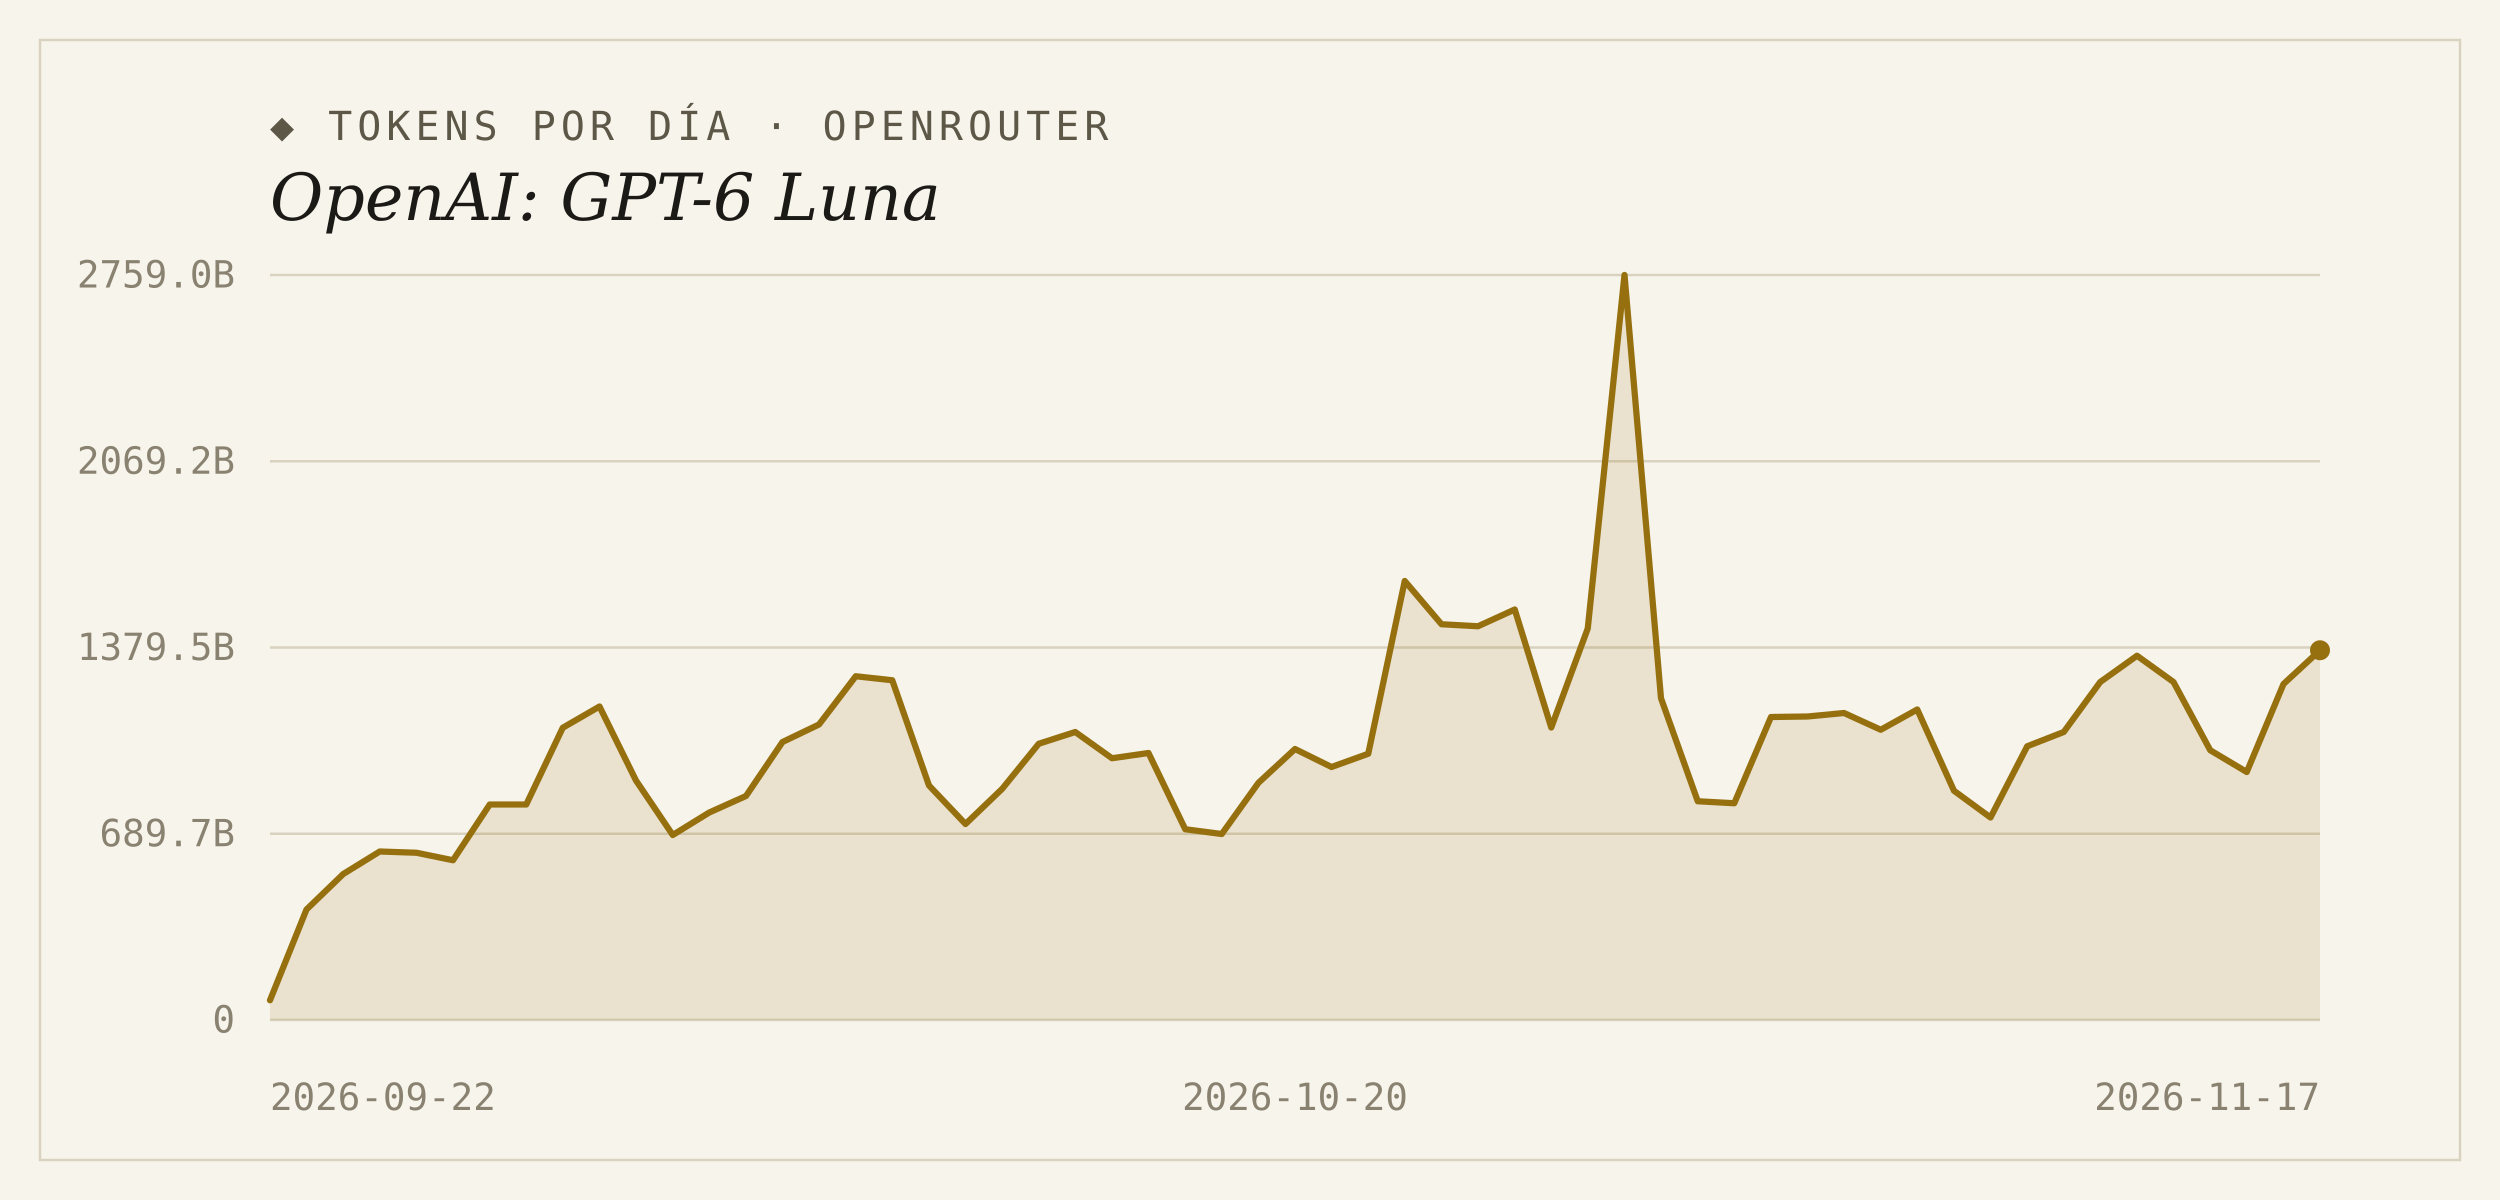
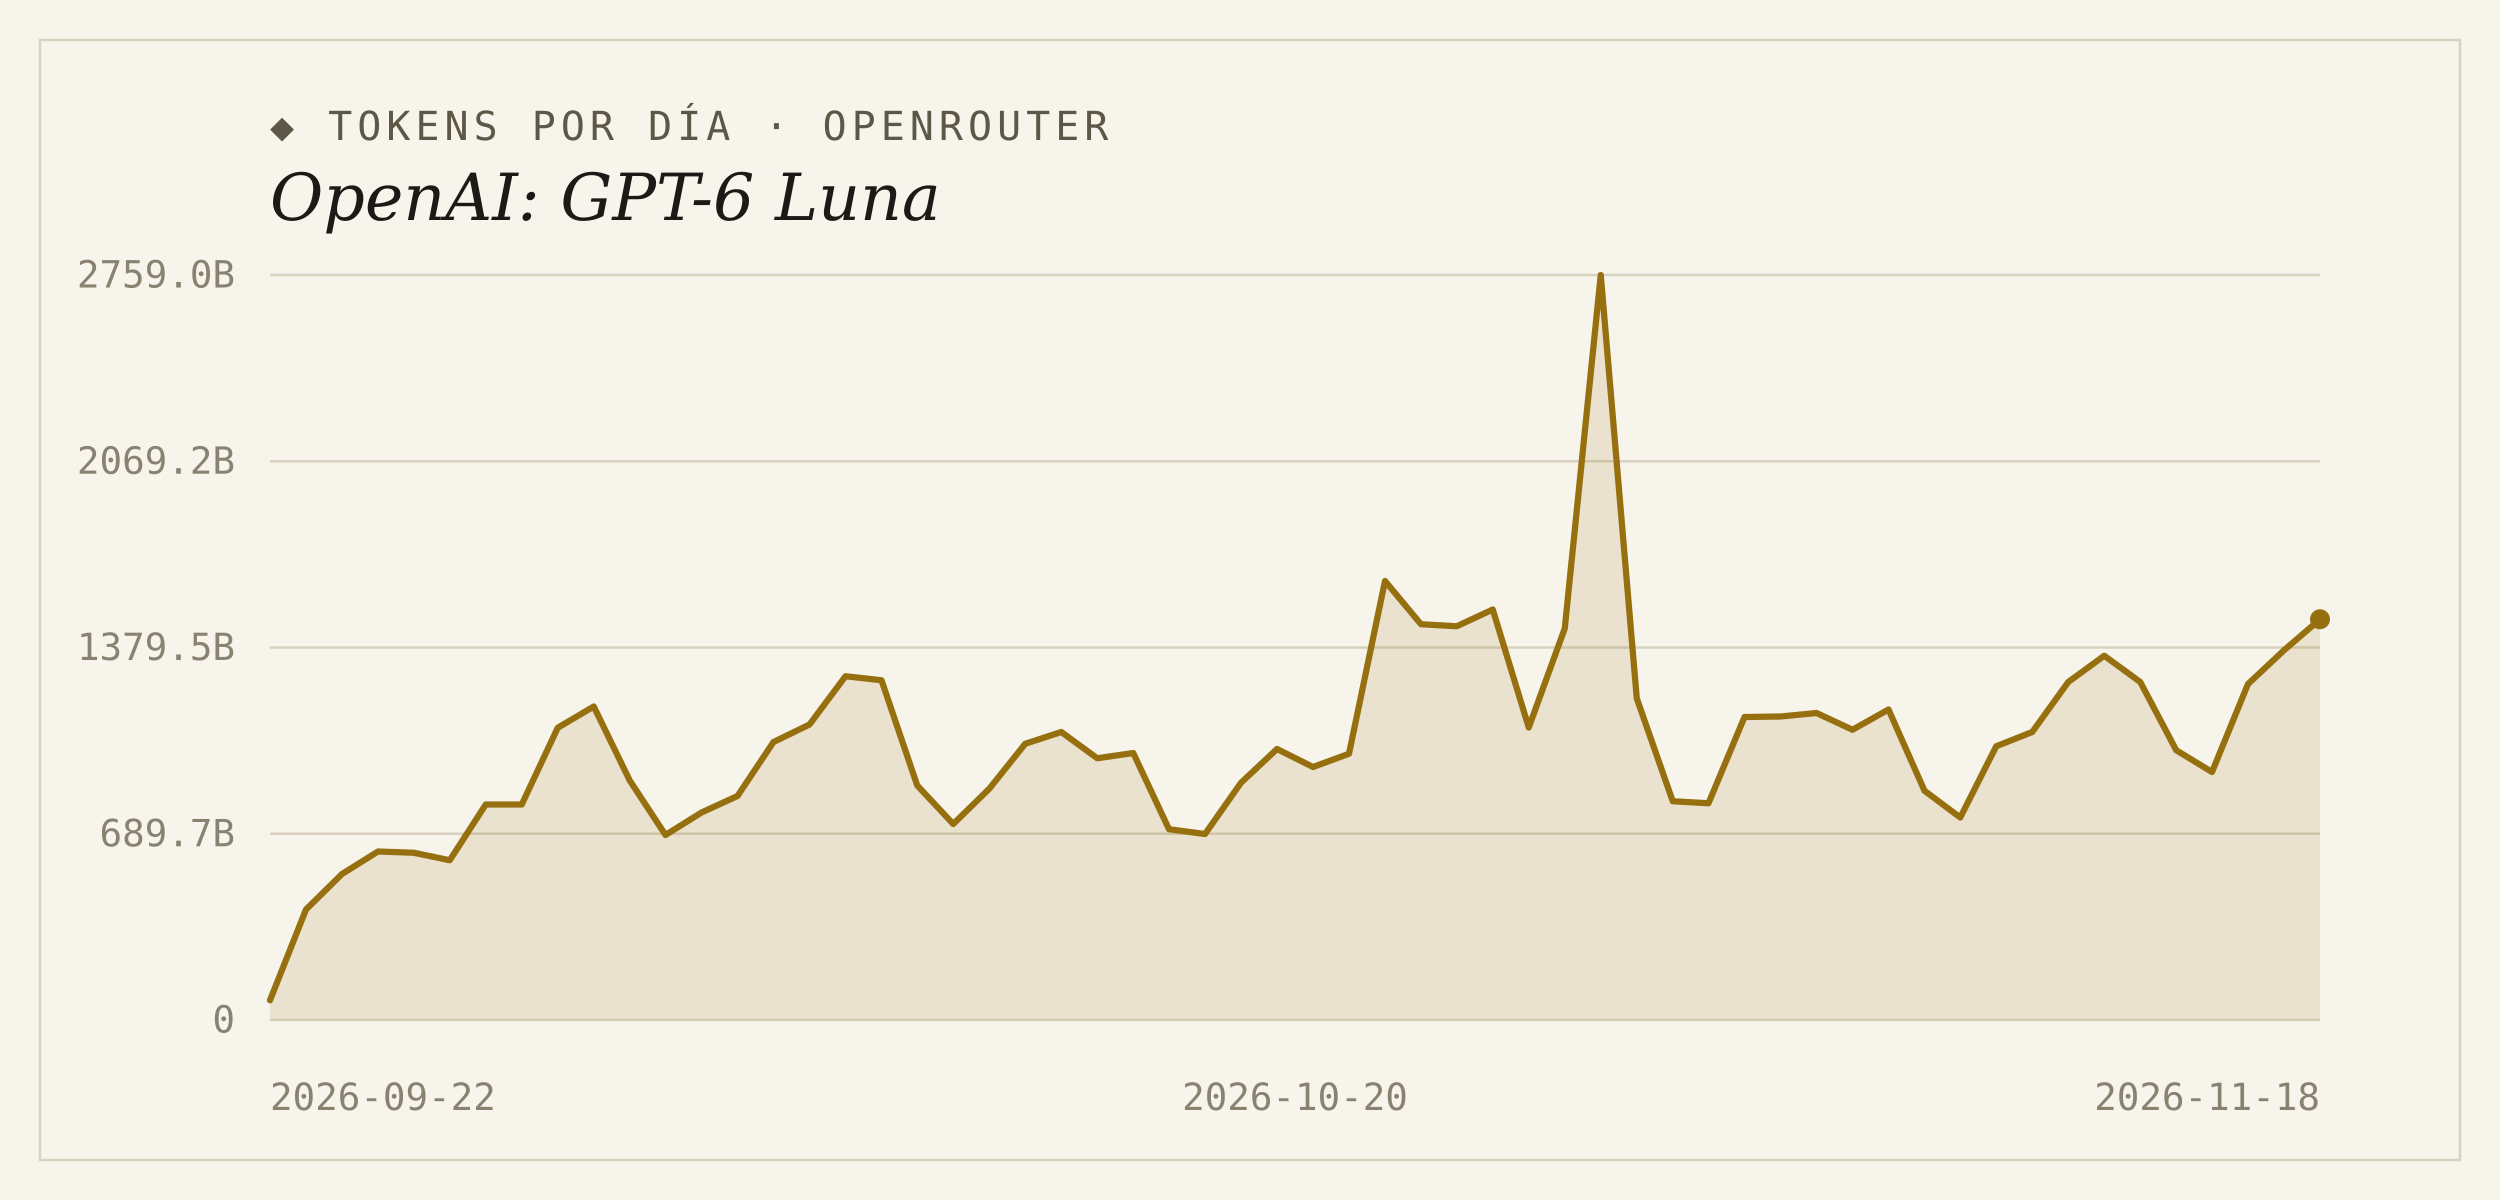
<svg xmlns="http://www.w3.org/2000/svg" width="1000" height="480" viewBox="0 0 1000 480">
  <rect width="1000" height="480" fill="#f7f4ec" />
  <rect x="16" y="16" width="968" height="448" fill="none" stroke="#d9d2bf" stroke-width="1" />
  <text x="108" y="56" font-family="'DejaVu Sans Mono', Consolas, monospace" font-size="16" letter-spacing="2" fill="#5d5748">◆ TOKENS POR DÍA · OPENROUTER</text>
  <text x="108" y="88" font-family="Georgia, 'DejaVu Serif', serif" font-size="26" font-style="italic" fill="#1c1a16">OpenAI: GPT-6 Luna</text>
  <line x1="108" y1="408.0" x2="928" y2="408.0" stroke="#d9d2bf" stroke-width="1" />
  <text x="94" y="413" text-anchor="end" font-family="'DejaVu Sans Mono', Consolas, monospace" font-size="15" fill="#8a8271">0</text>
  <line x1="108" y1="333.5" x2="928" y2="333.5" stroke="#d9d2bf" stroke-width="1" />
  <text x="94" y="338.5" text-anchor="end" font-family="'DejaVu Sans Mono', Consolas, monospace" font-size="15" fill="#8a8271">689.7B</text>
  <line x1="108" y1="259.0" x2="928" y2="259.0" stroke="#d9d2bf" stroke-width="1" />
  <text x="94" y="264" text-anchor="end" font-family="'DejaVu Sans Mono', Consolas, monospace" font-size="15" fill="#8a8271">1379.5B</text>
  <line x1="108" y1="184.5" x2="928" y2="184.5" stroke="#d9d2bf" stroke-width="1" />
  <text x="94" y="189.5" text-anchor="end" font-family="'DejaVu Sans Mono', Consolas, monospace" font-size="15" fill="#8a8271">2069.2B</text>
  <line x1="108" y1="110.0" x2="928" y2="110.0" stroke="#d9d2bf" stroke-width="1" />
  <text x="94" y="115" text-anchor="end" font-family="'DejaVu Sans Mono', Consolas, monospace" font-size="15" fill="#8a8271">2759.0B</text>
-   <path d="M 108,408.0 L 108.0,400.1 L 122.6,363.8 L 137.3,349.6 L 151.9,340.6 L 166.6,341.1 L 181.2,344.1 L 195.9,321.8 L 210.5,321.8 L 225.1,291.1 L 239.8,282.6 L 254.4,312.2 L 269.1,334.0 L 283.7,325.0 L 298.4,318.4 L 313.0,296.8 L 327.6,289.8 L 342.3,270.5 L 356.9,272.1 L 371.6,314.2 L 386.2,329.6 L 400.9,315.5 L 415.5,297.5 L 430.1,292.8 L 444.8,303.3 L 459.4,301.2 L 474.1,331.7 L 488.7,333.6 L 503.4,313.1 L 518.0,299.6 L 532.6,306.8 L 547.3,301.5 L 561.9,232.4 L 576.6,249.7 L 591.2,250.5 L 605.9,243.8 L 620.5,291.0 L 635.1,251.4 L 649.8,110.0 L 664.4,279.3 L 679.1,320.5 L 693.7,321.3 L 708.4,286.8 L 723.0,286.6 L 737.6,285.2 L 752.3,291.9 L 766.9,283.8 L 781.6,316.3 L 796.2,327.0 L 810.9,298.5 L 825.5,292.8 L 840.1,272.8 L 854.8,262.3 L 869.4,272.8 L 884.1,300.1 L 898.7,308.8 L 913.4,273.6 L 928.0,260.1 L 928.0,408.0 Z" fill="#96700f" fill-opacity="0.14" />
-   <polyline points="108.0,400.1 122.6,363.8 137.3,349.6 151.9,340.6 166.6,341.1 181.2,344.1 195.9,321.8 210.5,321.8 225.1,291.1 239.8,282.6 254.4,312.2 269.1,334.0 283.7,325.0 298.4,318.4 313.0,296.8 327.6,289.8 342.3,270.5 356.9,272.1 371.6,314.2 386.2,329.6 400.9,315.5 415.5,297.5 430.1,292.8 444.8,303.3 459.4,301.2 474.1,331.7 488.7,333.6 503.4,313.1 518.0,299.6 532.6,306.8 547.3,301.5 561.9,232.4 576.6,249.7 591.2,250.5 605.9,243.8 620.5,291.0 635.1,251.4 649.8,110.0 664.4,279.3 679.1,320.5 693.7,321.3 708.4,286.8 723.0,286.6 737.6,285.2 752.3,291.9 766.9,283.8 781.6,316.3 796.2,327.0 810.9,298.5 825.5,292.8 840.1,272.8 854.8,262.3 869.4,272.8 884.1,300.1 898.7,308.8 913.4,273.6 928.0,260.1" fill="none" stroke="#96700f" stroke-width="2.5" stroke-linejoin="round" stroke-linecap="round" />
-   <circle cx="928.0" cy="260.1" r="4" fill="#96700f" />
+   <path d="M 108,408.0 L 108.0,400.1 L 122.4,363.8 L 136.8,349.6 L 151.2,340.6 L 165.5,341.1 L 179.9,344.1 L 194.3,321.8 L 208.7,321.8 L 223.1,291.1 L 237.5,282.6 L 251.9,312.2 L 266.2,334.0 L 280.6,325.0 L 295.0,318.4 L 309.4,296.8 L 323.8,289.8 L 338.2,270.5 L 352.6,272.1 L 366.9,314.2 L 381.3,329.6 L 395.7,315.5 L 410.1,297.5 L 424.5,292.8 L 438.9,303.3 L 453.3,301.2 L 467.6,331.7 L 482.0,333.6 L 496.4,313.1 L 510.8,299.6 L 525.2,306.8 L 539.6,301.5 L 554.0,232.4 L 568.4,249.7 L 582.7,250.5 L 597.1,243.8 L 611.5,291.0 L 625.9,251.4 L 640.3,110.0 L 654.7,279.3 L 669.1,320.5 L 683.4,321.3 L 697.8,286.8 L 712.2,286.6 L 726.6,285.2 L 741.0,291.9 L 755.4,283.8 L 769.8,316.3 L 784.1,327.0 L 798.5,298.5 L 812.9,292.8 L 827.3,272.8 L 841.7,262.3 L 856.1,272.8 L 870.5,300.1 L 884.8,308.8 L 899.2,273.6 L 913.6,260.1 L 928.0,247.7 L 928.0,408.0 Z" fill="#96700f" fill-opacity="0.14" />
+   <polyline points="108.0,400.1 122.4,363.8 136.8,349.6 151.2,340.6 165.5,341.1 179.9,344.1 194.3,321.8 208.7,321.8 223.1,291.1 237.5,282.6 251.9,312.2 266.2,334.0 280.6,325.0 295.0,318.4 309.4,296.8 323.8,289.8 338.2,270.5 352.6,272.1 366.9,314.2 381.3,329.6 395.7,315.5 410.1,297.5 424.5,292.8 438.9,303.3 453.3,301.2 467.6,331.7 482.0,333.6 496.4,313.1 510.8,299.6 525.2,306.8 539.6,301.5 554.0,232.4 568.4,249.7 582.7,250.5 597.1,243.8 611.5,291.0 625.9,251.4 640.3,110.0 654.7,279.3 669.1,320.5 683.4,321.3 697.8,286.8 712.2,286.6 726.6,285.2 741.0,291.9 755.4,283.8 769.8,316.3 784.1,327.0 798.5,298.5 812.9,292.8 827.3,272.8 841.7,262.3 856.1,272.8 870.5,300.1 884.8,308.8 899.2,273.6 913.6,260.1 928.0,247.7" fill="none" stroke="#96700f" stroke-width="2.5" stroke-linejoin="round" stroke-linecap="round" />
+   <circle cx="928.0" cy="247.7" r="4" fill="#96700f" />
  <text x="108" y="444" text-anchor="start" font-family="'DejaVu Sans Mono', Consolas, monospace" font-size="15" fill="#8a8271">2026-09-22</text>
  <text x="518" y="444" text-anchor="middle" font-family="'DejaVu Sans Mono', Consolas, monospace" font-size="15" fill="#8a8271">2026-10-20</text>
-   <text x="928" y="444" text-anchor="end" font-family="'DejaVu Sans Mono', Consolas, monospace" font-size="15" fill="#8a8271">2026-11-17</text>
+   <text x="928" y="444" text-anchor="end" font-family="'DejaVu Sans Mono', Consolas, monospace" font-size="15" fill="#8a8271">2026-11-18</text>
</svg>
